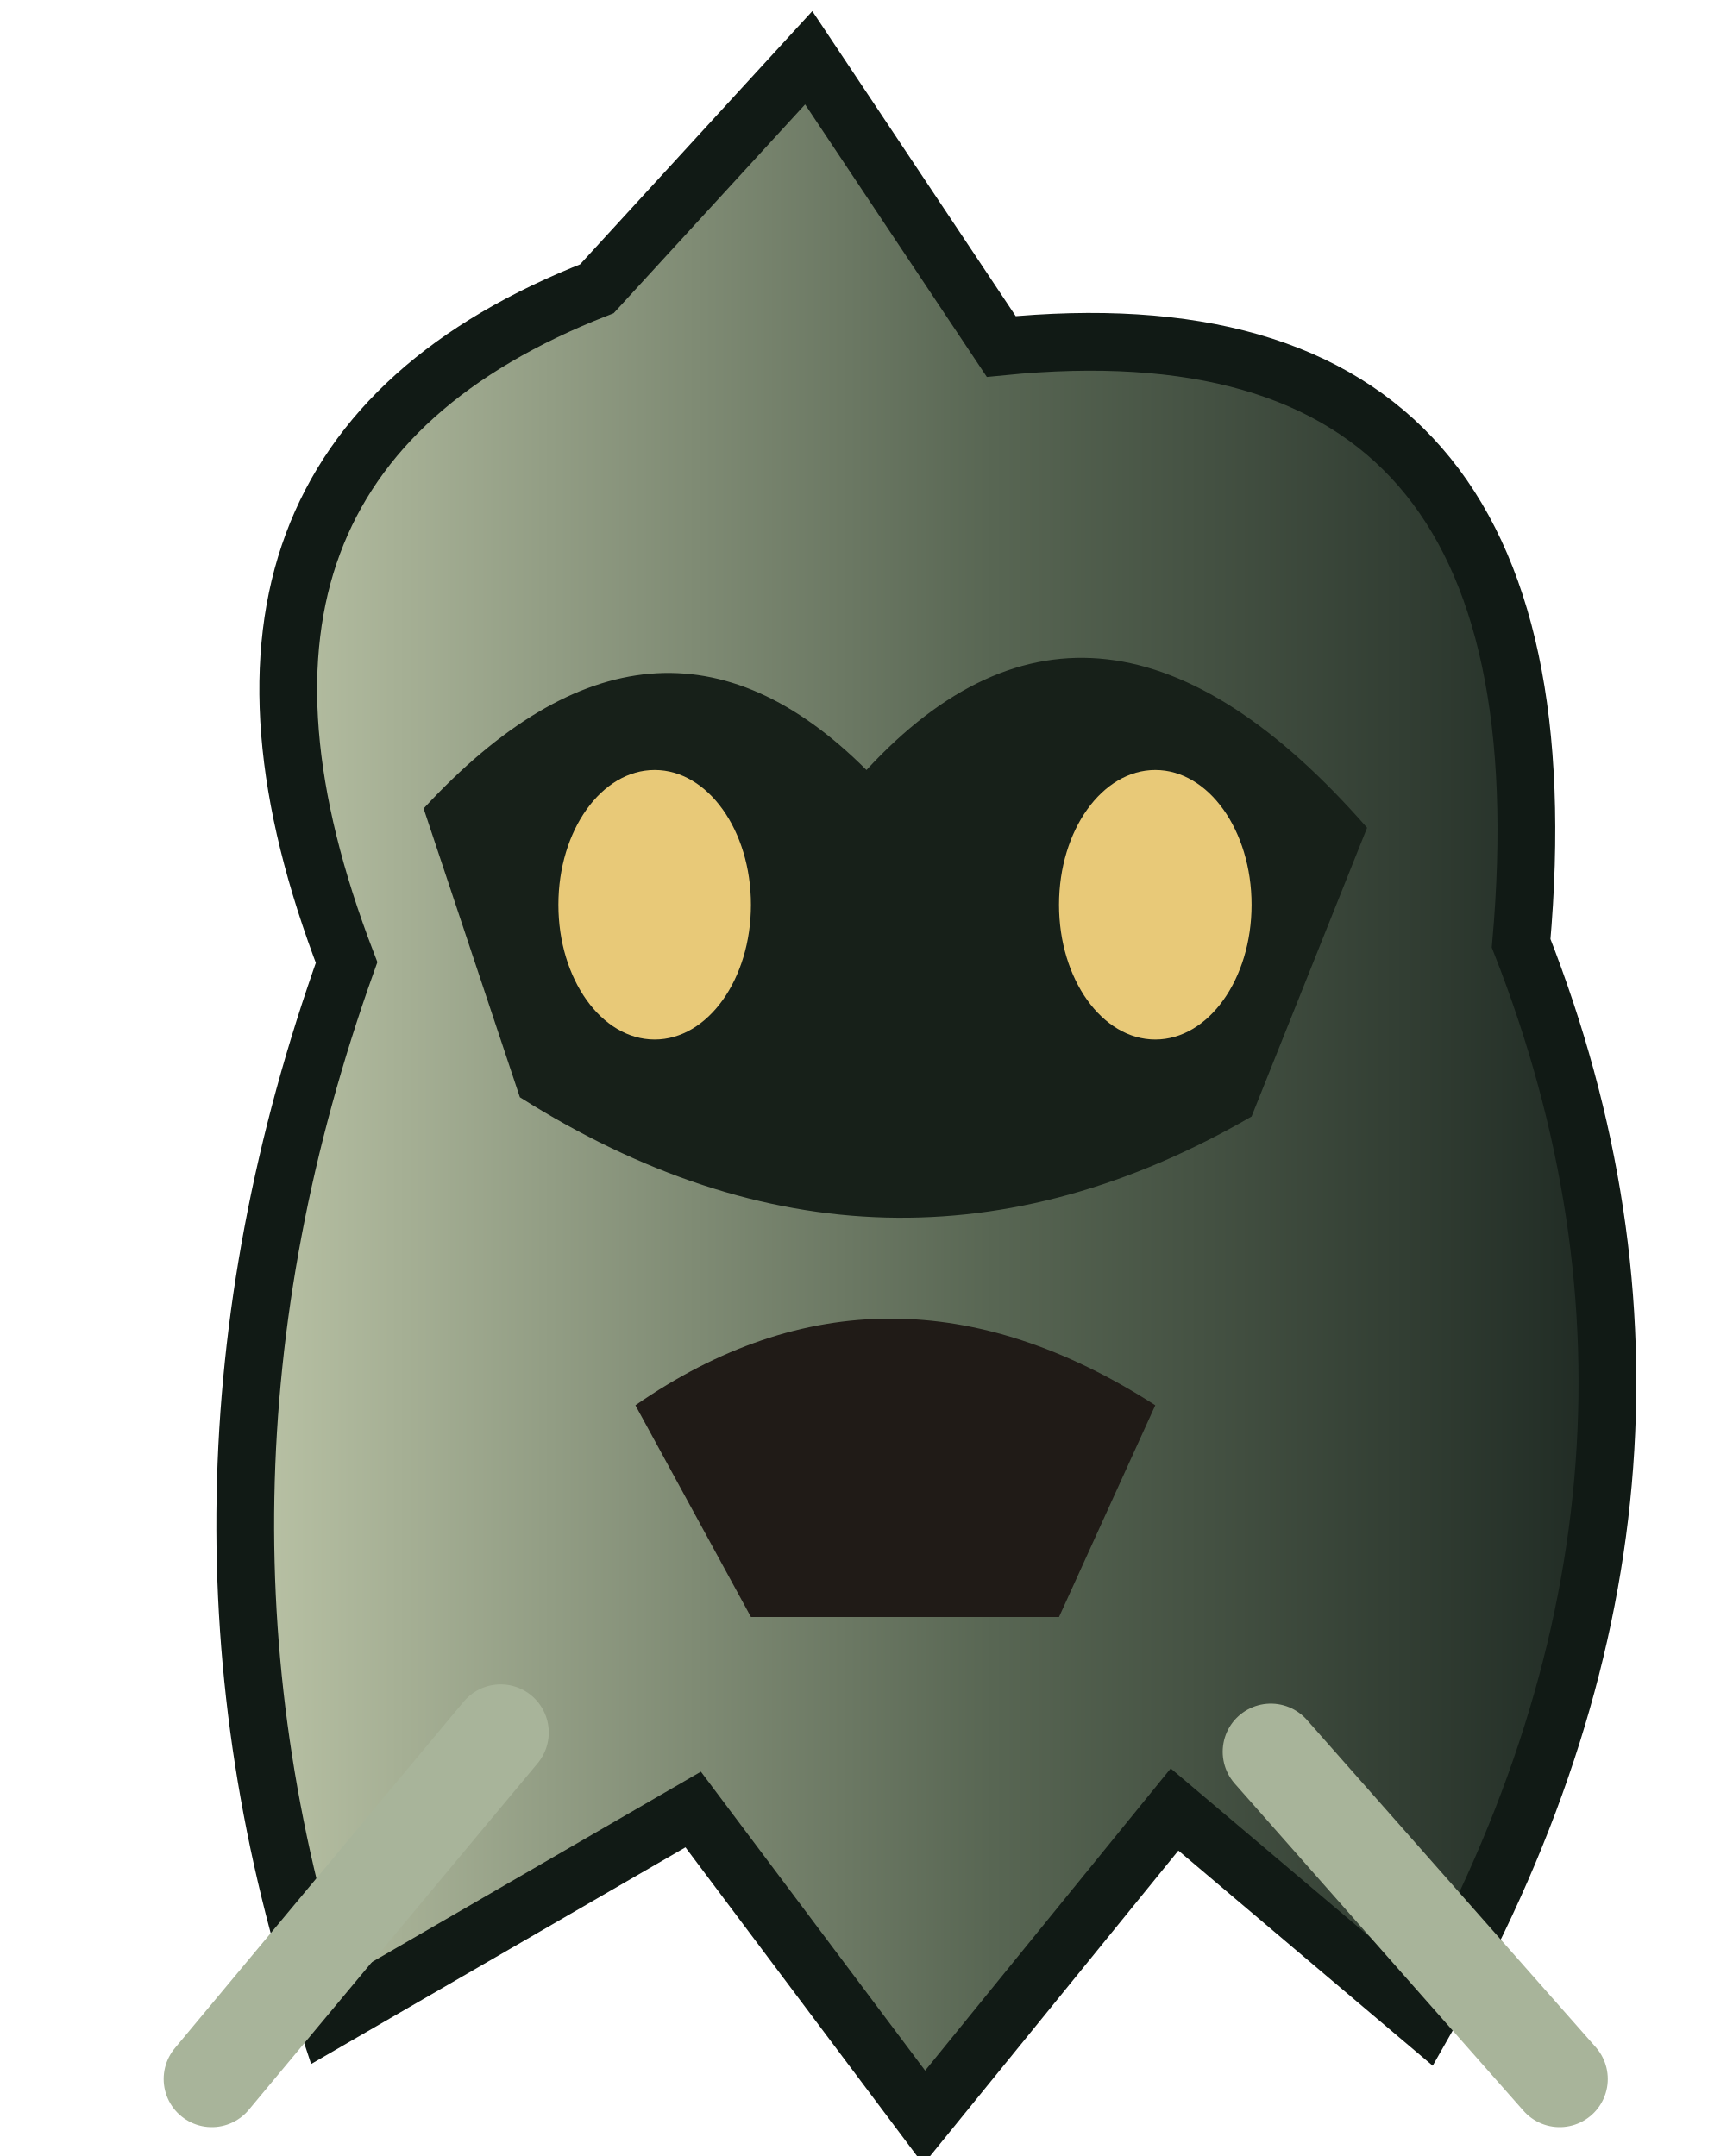
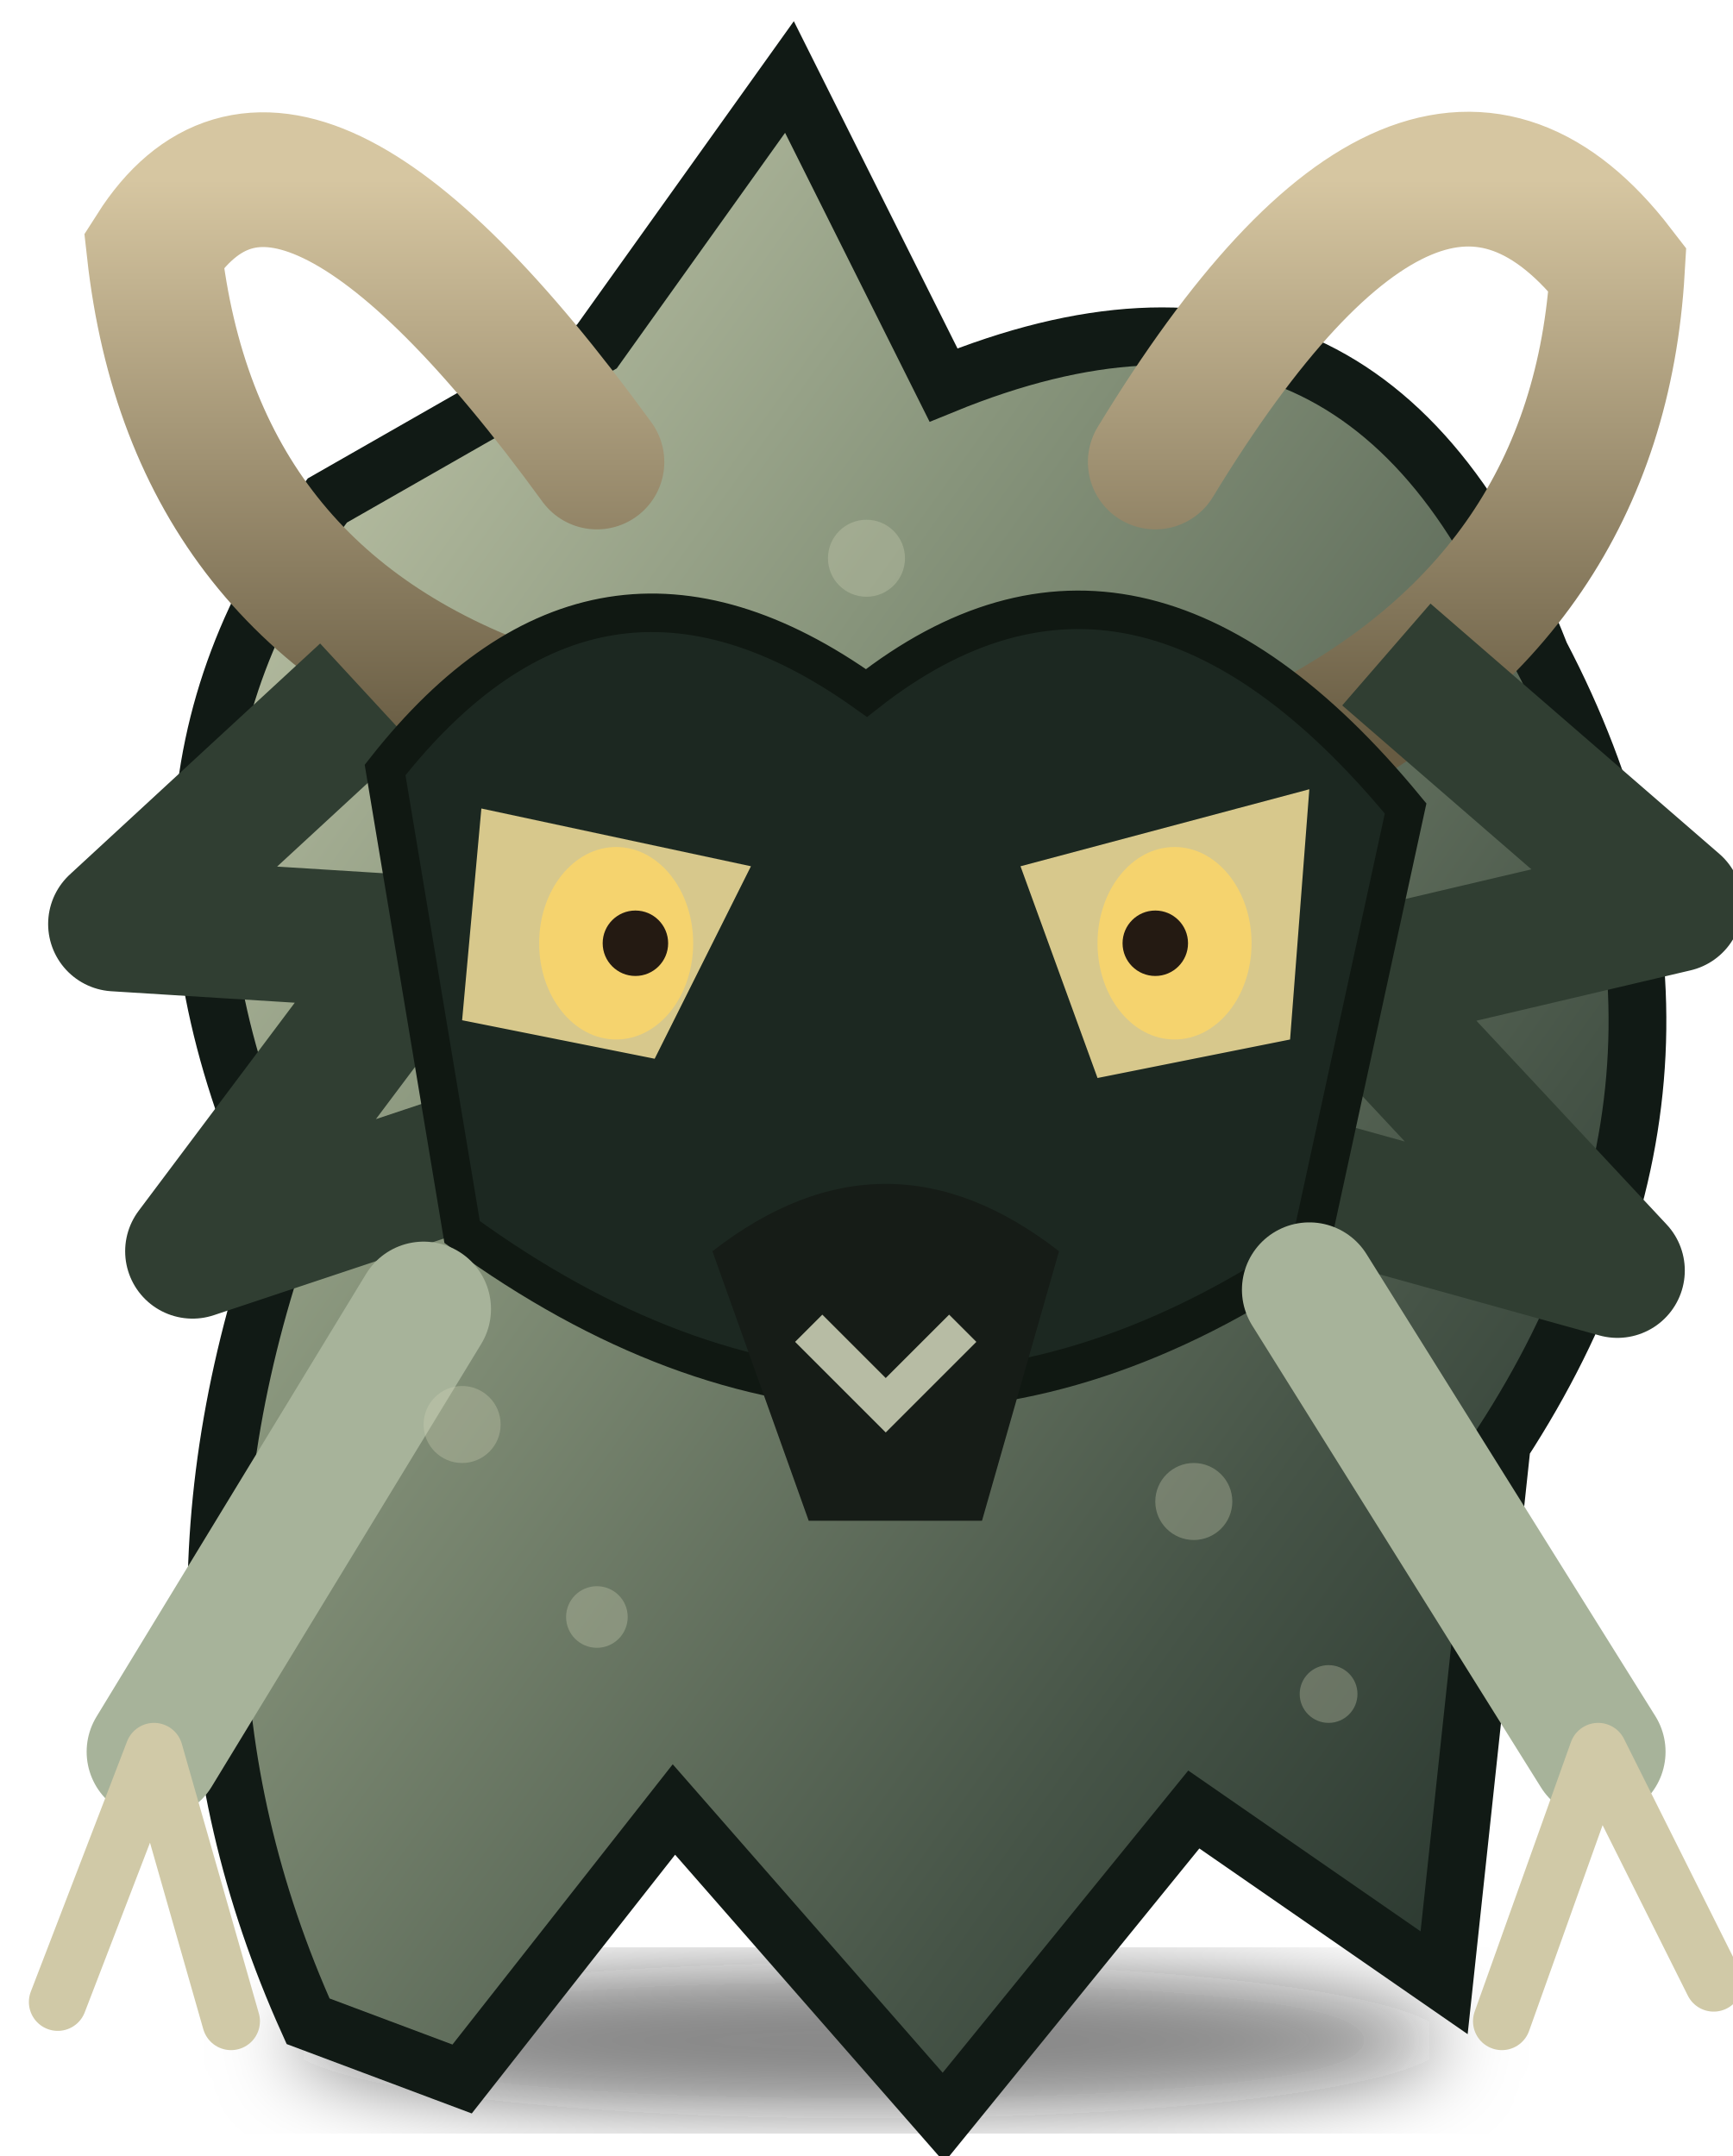
<svg xmlns="http://www.w3.org/2000/svg" width="90" height="112" viewBox="0 0 90 112">
  <defs>
-     <linearGradient id="spirit" x2="1">
-       <stop stop-color="#b9c2a5" />
-       <stop offset=".55" stop-color="#586653" />
-       <stop offset="1" stop-color="#202b24" />
+     <linearGradient id="spirit" x2="1" y2="1">
+       <stop stop-color="#d0d4b6" />
+       <stop offset=".36" stop-color="#87947b" />
+       <stop offset=".72" stop-color="#465447" />
+       <stop offset="1" stop-color="#1c2923" />
    </linearGradient>
+     <linearGradient id="horn" x2="0" y2="1">
+       <stop stop-color="#d6c6a1" />
+       <stop offset="1" stop-color="#675b42" />
+     </linearGradient>
+     <filter id="mist">
+       <feGaussianBlur stdDeviation="2" />
+     </filter>
  </defs>
-   <path d="M17 105Q8 78 18 50Q8 24 31 15L42 3 52 18Q82 15 79 49Q90 77 74 105L61 94 48 110 36 94Z" fill="url(#spirit)" stroke="#111a15" stroke-width="3" />
-   <path d="M22 42Q34 29 45 40Q57 27 71 43L65 58Q46 69 27 57Z" fill="#172019" />
-   <ellipse cx="34" cy="47" rx="5" ry="7" fill="#e8c978" />
-   <ellipse cx="60" cy="47" rx="5" ry="7" fill="#e8c978" />
-   <path d="M33 73Q46 64 60 73L55 84 39 84Z" fill="#201b17" />
-   <path d="M26 90L11 108M66 91L81 108" stroke="#a8b49a" stroke-width="5" stroke-linecap="round" />
+   <ellipse cx="45" cy="106" rx="30" ry="4" fill="#080b08" opacity=".5" filter="url(#mist)" />
+   <path d="M16 105Q7 85 15 63Q5 42 17 26L31 18 41 4 49 20Q71 11 80 34Q91 55 78 75L75 103 62 94 49 110 35 94 24 108Z" fill="url(#spirit)" stroke="#111a15" stroke-width="3" />
+   <path d="M31 24Q15 2 8 13Q10 31 27 37M60 24Q74 1 84 14Q83 31 67 39" fill="none" stroke="url(#horn)" stroke-width="7" stroke-linecap="round" />
+   <path d="M19 36L6 48 22 49 10 65 28 59M72 34L87 47 70 51 84 66 66 61" fill="none" stroke="#303e32" stroke-width="7" stroke-linejoin="round" />
+   <path d="M20 40Q31 26 45 36Q59 25 73 42L68 65Q46 80 24 64Z" fill="#1c2821" stroke="#101812" stroke-width="2" />
+   <path d="M25 42L39 45 34 55 24 53ZM53 45L68 41 67 54 57 56Z" fill="#d7c88c" />
+   <ellipse cx="32" cy="49" rx="4" ry="5" fill="#f5d36e" />
+   <ellipse cx="61" cy="49" rx="4" ry="5" fill="#f5d36e" />
+   <circle cx="33" cy="49" r="1.7" fill="#241a12" />
+   <circle cx="60" cy="49" r="1.7" fill="#241a12" />
+   <path d="M37 65Q46 58 55 65L51 79 42 79Z" fill="#161c17" />
+   <path d="M42 69L46 73 50 69" fill="none" stroke="#b7bca4" stroke-width="2" />
+   <path d="M22 68L8 91M68 67L83 91" stroke="#a7b39a" stroke-width="7" stroke-linecap="round" />
+   <path d="M8 91L3 104M8 91L12 105M83 91L78 105M83 91L89 103" stroke="#d0c9a7" stroke-width="3" stroke-linecap="round" />
+   <g fill="#d0d4b6" opacity=".32">
+     <circle cx="24" cy="74" r="2" />
+     <circle cx="31" cy="84" r="1.6" />
+     <circle cx="62" cy="78" r="2" />
+     <circle cx="69" cy="88" r="1.5" />
+     <circle cx="45" cy="29" r="2" />
+   </g>
</svg>
